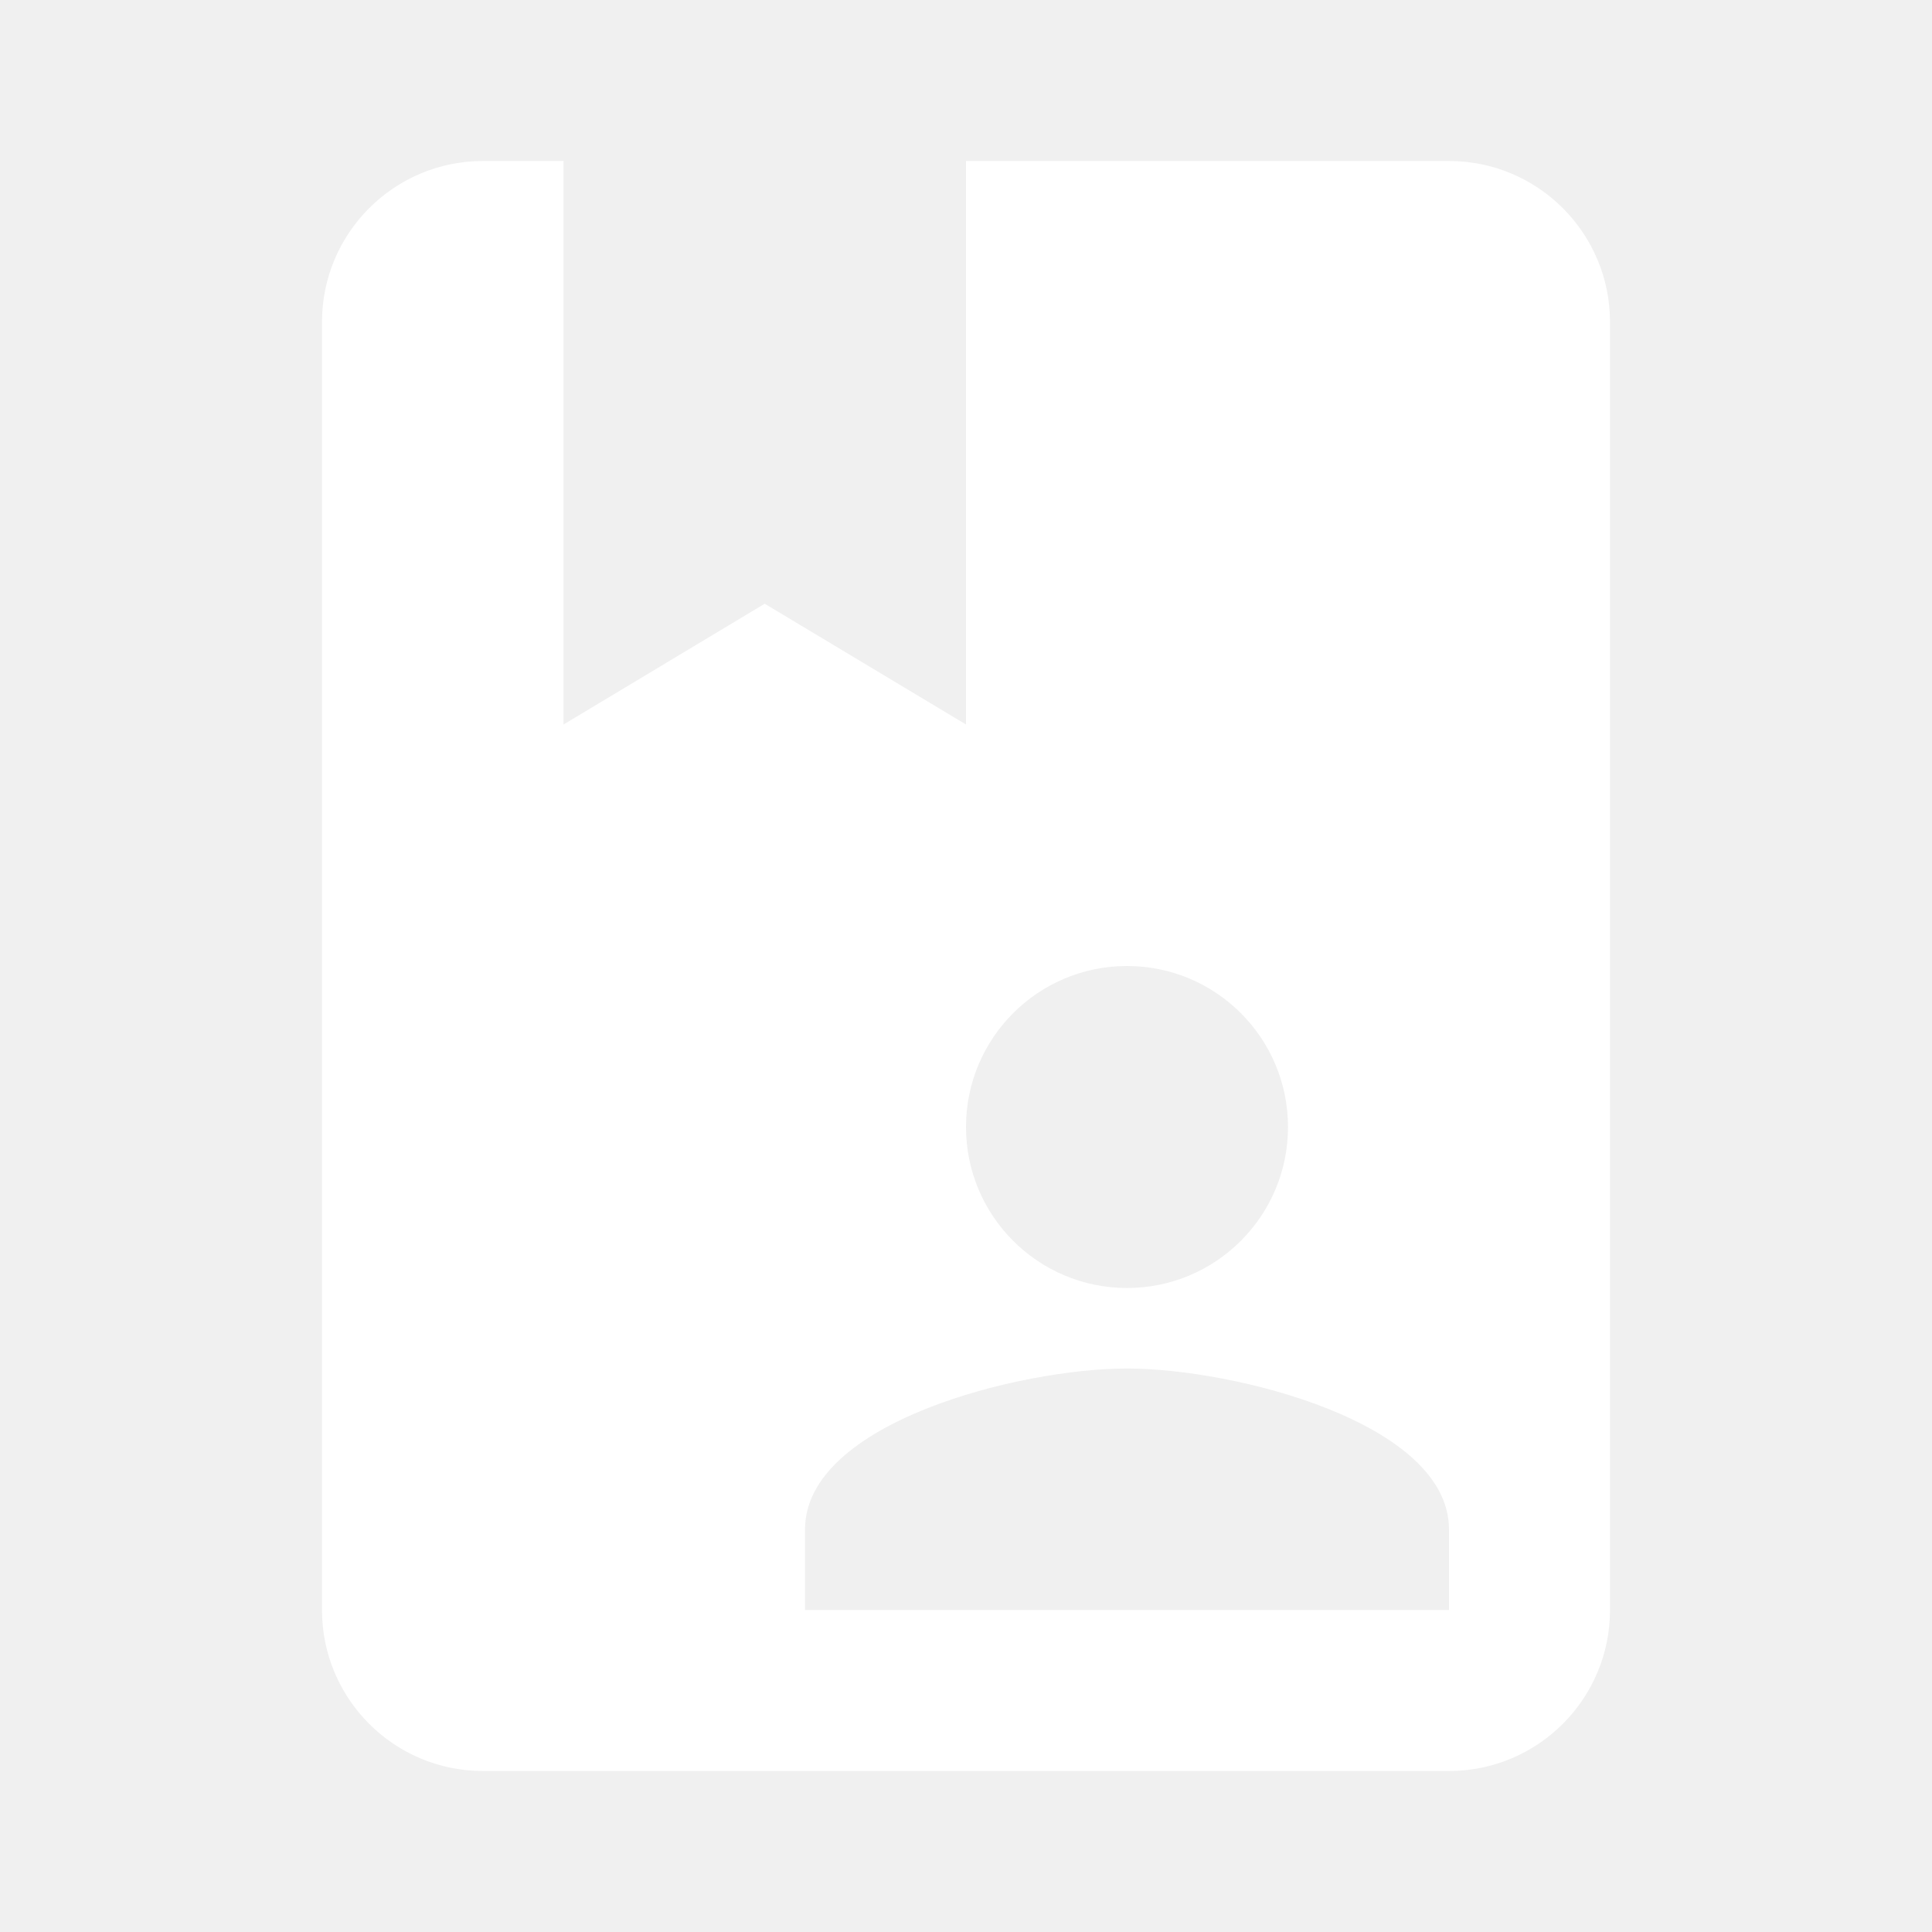
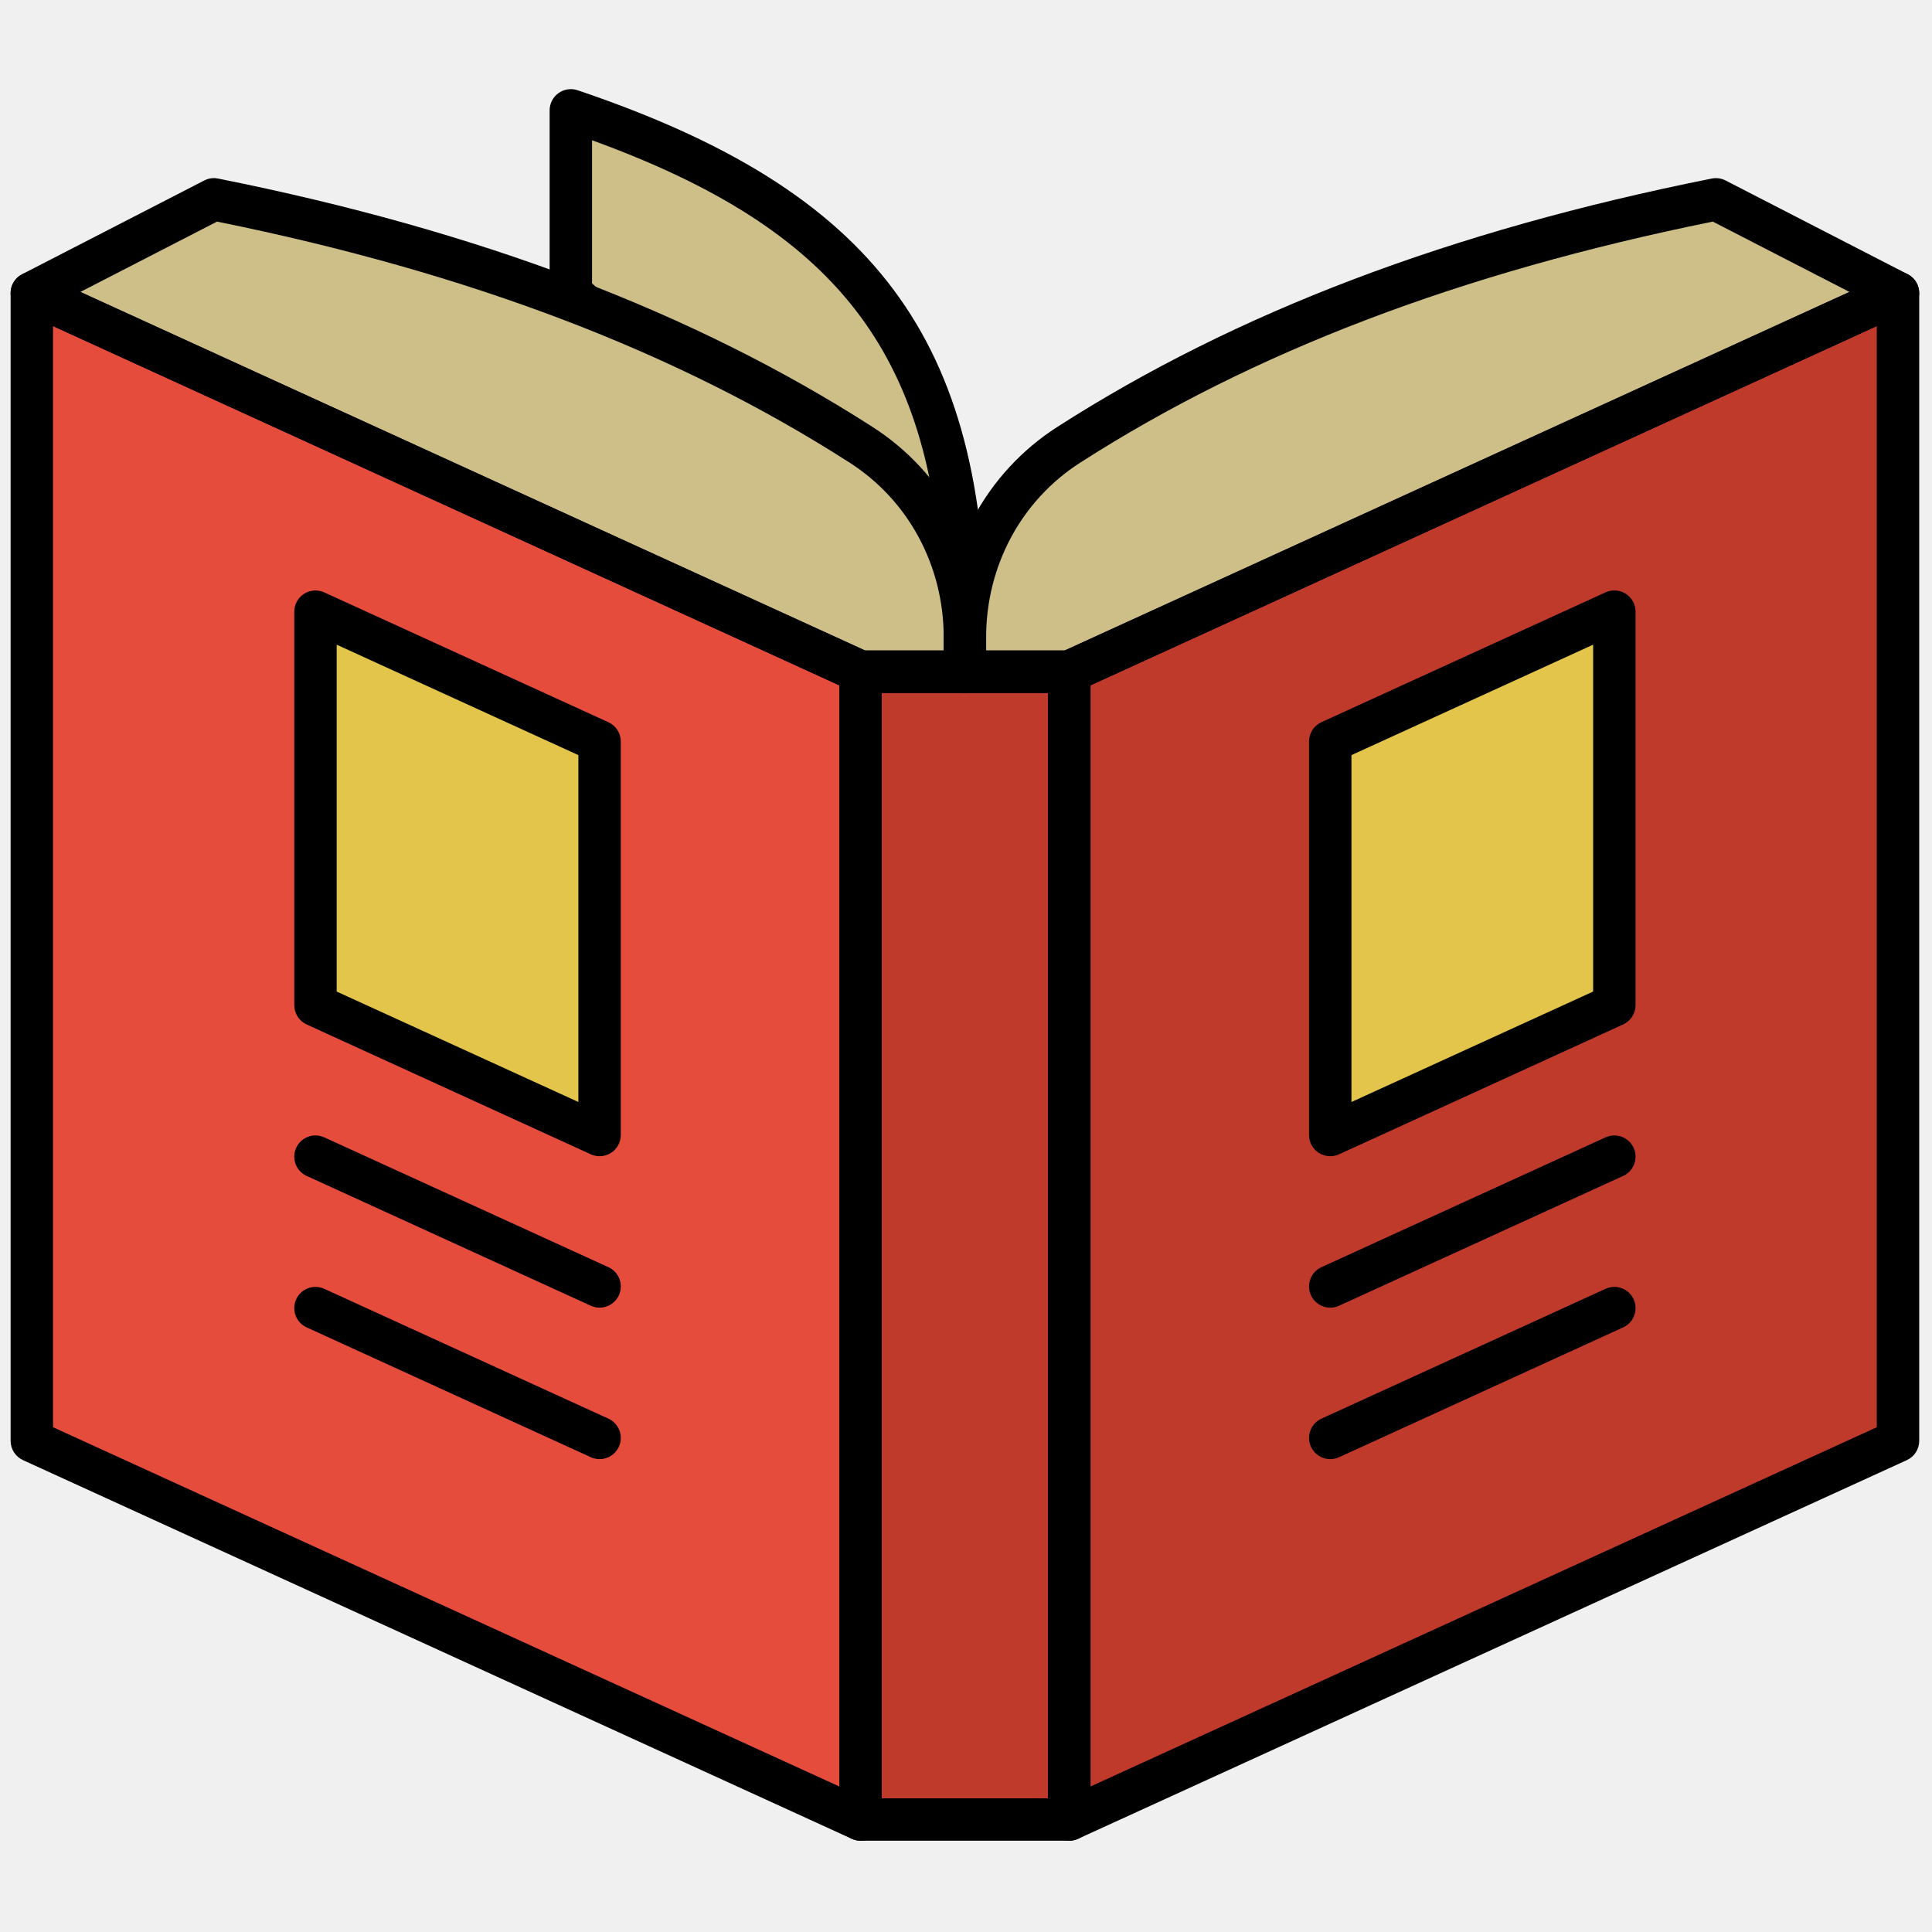
- <svg xmlns="http://www.w3.org/2000/svg" fill="#ffffff" viewBox="0 0 24 24">
-   <path d="M18 2H12V9L9.5 7.5L7 9V2H6A2 2 0 0 0 4 4V20A2 2 0 0 0 6 22H18A2 2 0 0 0 20 20V4A2 2 0 0 0 18 2M14 12A2 2 0 1 1 12 14A2 2 0 0 1 14 12M18 20H10V19C10 17.67 12.67 17 14 17S18 17.67 18 19Z" />
+ <svg xmlns="http://www.w3.org/2000/svg" version="1.1" width="256" height="256" viewBox="0 0 256 256" xml:space="preserve">
+   <defs>
+ </defs>
+   <g style="stroke: none; stroke-width: 0; stroke-dasharray: none; stroke-linecap: butt; stroke-linejoin: miter; stroke-miterlimit: 10; fill: none; fill-rule: nonzero; opacity: 1;" transform="translate(1.406593 1.406593) scale(2.81 2.81)">
+     <polygon points="89,67.44 49.92,85.3 49.92,31.17 89,13.32 " style="stroke: none; stroke-width: 1; stroke-dasharray: none; stroke-linecap: butt; stroke-linejoin: miter; stroke-miterlimit: 10; fill: rgb(192,58,43); fill-rule: nonzero; opacity: 1;" transform="  matrix(1 0 0 1 0 0) " />
+     <polygon points="1,67.44 40.08,85.3 40.08,31.17 1,13.32 " style="stroke: none; stroke-width: 1; stroke-dasharray: none; stroke-linecap: butt; stroke-linejoin: miter; stroke-miterlimit: 10; fill: rgb(230,76,60); fill-rule: nonzero; opacity: 1;" transform="  matrix(1 0 0 1 0 0) " />
+     <rect x="40.08" y="31.17" rx="0" ry="0" width="9.84" height="54.12" style="stroke: none; stroke-width: 1; stroke-dasharray: none; stroke-linecap: butt; stroke-linejoin: miter; stroke-miterlimit: 10; fill: rgb(192,58,43); fill-rule: nonzero; opacity: 1;" transform=" matrix(1 0 0 1 0 0) " />
+     <polygon points="75.62,46.9 62.23,53.02 62.23,34.46 75.62,28.34 " style="stroke: none; stroke-width: 1; stroke-dasharray: none; stroke-linecap: butt; stroke-linejoin: miter; stroke-miterlimit: 10; fill: rgb(228,197,76); fill-rule: nonzero; opacity: 1;" transform="  matrix(1 0 0 1 0 0) " />
+     <polygon points="14.38,46.9 27.77,53.02 27.77,34.46 14.38,28.34 " style="stroke: none; stroke-width: 1; stroke-dasharray: none; stroke-linecap: butt; stroke-linejoin: miter; stroke-miterlimit: 10; fill: rgb(228,197,76); fill-rule: nonzero; opacity: 1;" transform="  matrix(1 0 0 1 0 0) " />
+     <path d="M 62.227 54.021 c -0.188 0 -0.377 -0.054 -0.541 -0.158 c -0.286 -0.185 -0.459 -0.501 -0.459 -0.842 V 34.464 c 0 -0.392 0.229 -0.747 0.584 -0.91 l 13.397 -6.122 c 0.31 -0.141 0.669 -0.117 0.957 0.068 c 0.286 0.184 0.459 0.501 0.459 0.841 v 18.556 c 0 0.392 -0.229 0.747 -0.584 0.909 L 62.643 53.93 C 62.51 53.99 62.368 54.021 62.227 54.021 z M 63.227 35.107 v 16.357 l 11.397 -5.208 V 29.899 L 63.227 35.107 z M 75.624 46.898 h 0.01 H 75.624 z" style="stroke: none; stroke-width: 1; stroke-dasharray: none; stroke-linecap: butt; stroke-linejoin: miter; stroke-miterlimit: 10; fill: rgb(0,0,0); fill-rule: nonzero; opacity: 1;" transform=" matrix(1 0 0 1 0 0) " stroke-linecap="round" />
+     <path d="M 45 29.558 c 0 -14.278 -5.541 -20.45 -18.583 -24.855 v 8.617 L 45 29.558 z" style="stroke: none; stroke-width: 1; stroke-dasharray: none; stroke-linecap: butt; stroke-linejoin: miter; stroke-miterlimit: 10; fill: rgb(205,191,135); fill-rule: nonzero; opacity: 1;" transform=" matrix(1 0 0 1 0 0) " stroke-linecap="round" />
+     <path d="M 45 30.558 c -0.237 0 -0.472 -0.084 -0.658 -0.247 L 25.759 14.073 c -0.217 -0.19 -0.342 -0.464 -0.342 -0.753 V 4.703 c 0 -0.322 0.155 -0.625 0.417 -0.813 s 0.598 -0.238 0.903 -0.135 C 40.779 8.499 46 15.492 46 29.558 c 0 0.392 -0.229 0.748 -0.586 0.911 C 45.281 30.529 45.14 30.558 45 30.558 z M 27.417 12.866 l 16.534 14.448 c -0.51 -11.246 -5.063 -17.034 -16.534 -21.201 V 12.866 z" style="stroke: none; stroke-width: 1; stroke-dasharray: none; stroke-linecap: butt; stroke-linejoin: miter; stroke-miterlimit: 10; fill: rgb(0,0,0); fill-rule: nonzero; opacity: 1;" transform=" matrix(1 0 0 1 0 0) " stroke-linecap="round" />
+     <path d="M 45 31.174 v -1.616 c 0 -3.658 -1.816 -7.109 -4.896 -9.084 C 31.146 14.727 20.799 11.142 9.588 8.9 c 0 0 -8.588 4.42 -8.588 4.42 l 39.078 17.855 H 45 z" style="stroke: none; stroke-width: 1; stroke-dasharray: none; stroke-linecap: butt; stroke-linejoin: miter; stroke-miterlimit: 10; fill: rgb(205,191,135); fill-rule: nonzero; opacity: 1;" transform=" matrix(1 0 0 1 0 0) " stroke-linecap="round" />
+     <path d="M 45 31.174 v -1.616 c 0 -3.658 1.816 -7.109 4.896 -9.084 c 8.959 -5.747 19.306 -9.332 30.517 -11.574 c 0 0 8.588 4.42 8.588 4.42 L 49.922 31.174 H 45 z" style="stroke: none; stroke-width: 1; stroke-dasharray: none; stroke-linecap: butt; stroke-linejoin: miter; stroke-miterlimit: 10; fill: rgb(205,191,135); fill-rule: nonzero; opacity: 1;" transform=" matrix(1 0 0 1 0 0) " stroke-linecap="round" />
+     <path d="M 62.228 61.162 c -0.38 0 -0.742 -0.217 -0.91 -0.584 c -0.229 -0.503 -0.009 -1.096 0.493 -1.325 l 13.397 -6.121 c 0.504 -0.23 1.096 -0.008 1.325 0.493 c 0.229 0.503 0.009 1.096 -0.493 1.325 l -13.397 6.121 C 62.508 61.133 62.366 61.162 62.228 61.162 z" style="stroke: none; stroke-width: 1; stroke-dasharray: none; stroke-linecap: butt; stroke-linejoin: miter; stroke-miterlimit: 10; fill: rgb(0,0,0); fill-rule: nonzero; opacity: 1;" transform=" matrix(1 0 0 1 0 0) " stroke-linecap="round" />
+     <path d="M 62.228 68.305 c -0.38 0 -0.742 -0.217 -0.91 -0.584 c -0.229 -0.503 -0.009 -1.096 0.493 -1.325 l 13.397 -6.122 c 0.504 -0.231 1.096 -0.009 1.325 0.493 c 0.229 0.503 0.009 1.096 -0.493 1.325 l -13.397 6.122 C 62.508 68.275 62.366 68.305 62.228 68.305 z" style="stroke: none; stroke-width: 1; stroke-dasharray: none; stroke-linecap: butt; stroke-linejoin: miter; stroke-miterlimit: 10; fill: rgb(0,0,0); fill-rule: nonzero; opacity: 1;" transform=" matrix(1 0 0 1 0 0) " stroke-linecap="round" />
+     <path d="M 27.773 54.021 c -0.142 0 -0.283 -0.03 -0.416 -0.091 L 13.96 47.808 c -0.356 -0.162 -0.584 -0.518 -0.584 -0.909 V 28.343 c 0 -0.34 0.173 -0.657 0.459 -0.841 c 0.286 -0.184 0.646 -0.209 0.956 -0.068 l 13.398 6.122 c 0.356 0.163 0.584 0.518 0.584 0.91 v 18.556 c 0 0.341 -0.173 0.657 -0.459 0.842 C 28.15 53.967 27.962 54.021 27.773 54.021 z M 15.375 46.256 l 11.398 5.208 V 35.107 l -11.398 -5.208 V 46.256 z" style="stroke: none; stroke-width: 1; stroke-dasharray: none; stroke-linecap: butt; stroke-linejoin: miter; stroke-miterlimit: 10; fill: rgb(0,0,0); fill-rule: nonzero; opacity: 1;" transform=" matrix(1 0 0 1 0 0) " stroke-linecap="round" />
+     <path d="M 27.773 61.162 c -0.139 0 -0.28 -0.029 -0.415 -0.091 L 13.96 54.95 c -0.502 -0.229 -0.724 -0.822 -0.494 -1.325 c 0.229 -0.502 0.821 -0.723 1.325 -0.493 l 13.398 6.121 c 0.502 0.229 0.724 0.822 0.494 1.325 C 28.515 60.945 28.152 61.162 27.773 61.162 z" style="stroke: none; stroke-width: 1; stroke-dasharray: none; stroke-linecap: butt; stroke-linejoin: miter; stroke-miterlimit: 10; fill: rgb(0,0,0); fill-rule: nonzero; opacity: 1;" transform=" matrix(1 0 0 1 0 0) " stroke-linecap="round" />
+     <path d="M 27.773 68.305 c -0.139 0 -0.28 -0.029 -0.415 -0.091 L 13.96 62.092 c -0.502 -0.229 -0.724 -0.822 -0.494 -1.325 c 0.229 -0.502 0.821 -0.723 1.325 -0.493 l 13.398 6.122 c 0.502 0.229 0.724 0.822 0.494 1.325 C 28.515 68.088 28.152 68.305 27.773 68.305 z" style="stroke: none; stroke-width: 1; stroke-dasharray: none; stroke-linecap: butt; stroke-linejoin: miter; stroke-miterlimit: 10; fill: rgb(0,0,0); fill-rule: nonzero; opacity: 1;" transform=" matrix(1 0 0 1 0 0) " stroke-linecap="round" />
+     <path d="M 49.922 86.298 c -0.188 0 -0.377 -0.054 -0.541 -0.159 c -0.286 -0.184 -0.459 -0.5 -0.459 -0.841 V 31.174 c 0 -0.392 0.229 -0.747 0.584 -0.91 L 88.584 12.41 c 0.309 -0.141 0.669 -0.117 0.957 0.068 C 89.827 12.663 90 12.979 90 13.32 v 54.123 c 0 0.392 -0.229 0.747 -0.584 0.909 L 50.338 86.207 C 50.205 86.268 50.063 86.298 49.922 86.298 z M 50.922 31.817 v 51.924 L 88 66.8 V 14.876 L 50.922 31.817 z M 89 67.442 h 0.01 H 89 z" style="stroke: none; stroke-width: 1; stroke-dasharray: none; stroke-linecap: butt; stroke-linejoin: miter; stroke-miterlimit: 10; fill: rgb(0,0,0); fill-rule: nonzero; opacity: 1;" transform=" matrix(1 0 0 1 0 0) " stroke-linecap="round" />
+     <path d="M 40.078 86.298 c -0.141 0 -0.283 -0.03 -0.416 -0.091 L 0.584 68.352 C 0.229 68.189 0 67.834 0 67.442 V 13.32 c 0 -0.34 0.173 -0.657 0.459 -0.841 c 0.286 -0.184 0.646 -0.21 0.956 -0.068 l 39.078 17.854 c 0.356 0.163 0.584 0.518 0.584 0.91 v 54.124 c 0 0.341 -0.173 0.657 -0.459 0.841 C 40.455 86.244 40.267 86.298 40.078 86.298 z M 2 66.8 l 37.078 16.941 V 31.817 L 2 14.876 V 66.8 z" style="stroke: none; stroke-width: 1; stroke-dasharray: none; stroke-linecap: butt; stroke-linejoin: miter; stroke-miterlimit: 10; fill: rgb(0,0,0); fill-rule: nonzero; opacity: 1;" transform=" matrix(1 0 0 1 0 0) " stroke-linecap="round" />
+     <path d="M 49.922 86.298 h -9.844 c -0.552 0 -1 -0.447 -1 -1 V 31.174 c 0 -0.552 0.448 -1 1 -1 h 9.844 c 0.553 0 1 0.448 1 1 v 54.124 C 50.922 85.851 50.475 86.298 49.922 86.298 z M 41.078 84.298 h 7.844 V 32.174 h -7.844 V 84.298 z" style="stroke: none; stroke-width: 1; stroke-dasharray: none; stroke-linecap: butt; stroke-linejoin: miter; stroke-miterlimit: 10; fill: rgb(0,0,0); fill-rule: nonzero; opacity: 1;" transform=" matrix(1 0 0 1 0 0) " stroke-linecap="round" />
+     <path d="M 45 32.174 h -4.922 c -0.144 0 -0.285 -0.031 -0.416 -0.09 L 0.584 14.229 C 0.236 14.07 0.009 13.726 0 13.343 c -0.009 -0.383 0.201 -0.737 0.542 -0.913 l 8.588 -4.42 c 0.201 -0.104 0.433 -0.137 0.654 -0.091 c 12.32 2.463 22.415 6.295 30.86 11.713 C 43.998 21.784 46 25.494 46 29.558 v 1.616 C 46 31.727 45.552 32.174 45 32.174 z M 40.296 30.174 H 44 v -0.616 c 0 -3.379 -1.658 -6.461 -4.436 -8.242 C 31.411 16.085 21.65 12.365 9.734 9.949 l -6.445 3.317 L 40.296 30.174 z" style="stroke: none; stroke-width: 1; stroke-dasharray: none; stroke-linecap: butt; stroke-linejoin: miter; stroke-miterlimit: 10; fill: rgb(0,0,0); fill-rule: nonzero; opacity: 1;" transform=" matrix(1 0 0 1 0 0) " stroke-linecap="round" />
+     <path d="M 49.922 32.174 H 45 c -0.552 0 -1 -0.448 -1 -1 v -1.616 c 0 -4.064 2.002 -7.774 5.355 -9.926 c 8.446 -5.418 18.541 -9.25 30.86 -11.713 c 0.224 -0.045 0.453 -0.012 0.654 0.091 l 8.588 4.42 c 0.34 0.175 0.551 0.53 0.542 0.913 s -0.236 0.727 -0.584 0.886 L 50.338 32.084 C 50.207 32.144 50.065 32.174 49.922 32.174 z M 46 30.174 h 3.704 l 37.007 -16.908 l -6.445 -3.317 c -11.914 2.416 -21.675 6.135 -29.83 11.367 C 47.658 23.097 46 26.179 46 29.558 V 30.174 z" style="stroke: none; stroke-width: 1; stroke-dasharray: none; stroke-linecap: butt; stroke-linejoin: miter; stroke-miterlimit: 10; fill: rgb(0,0,0); fill-rule: nonzero; opacity: 1;" transform=" matrix(1 0 0 1 0 0) " stroke-linecap="round" />
+   </g>
</svg>
